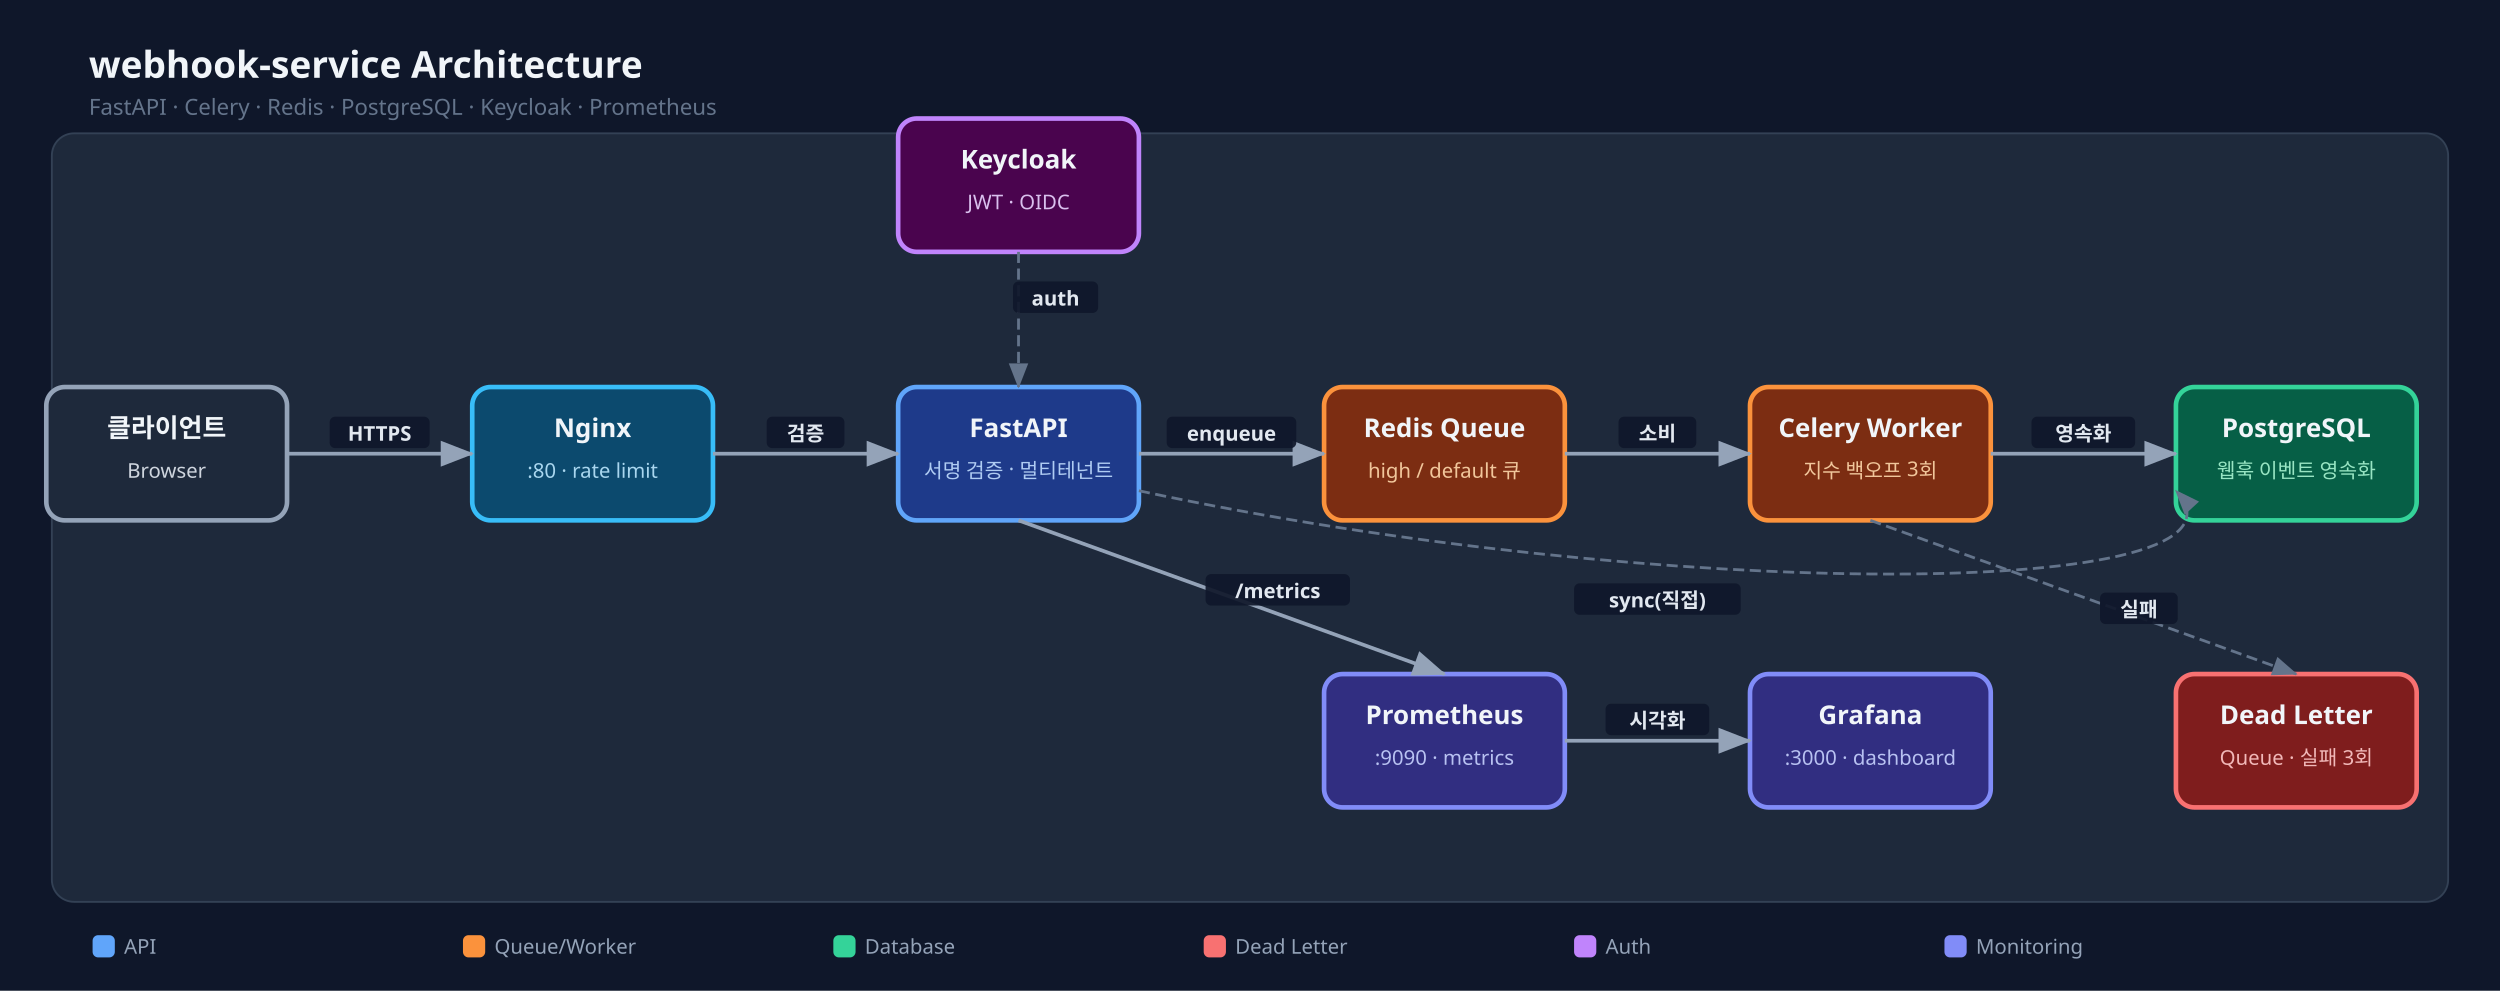
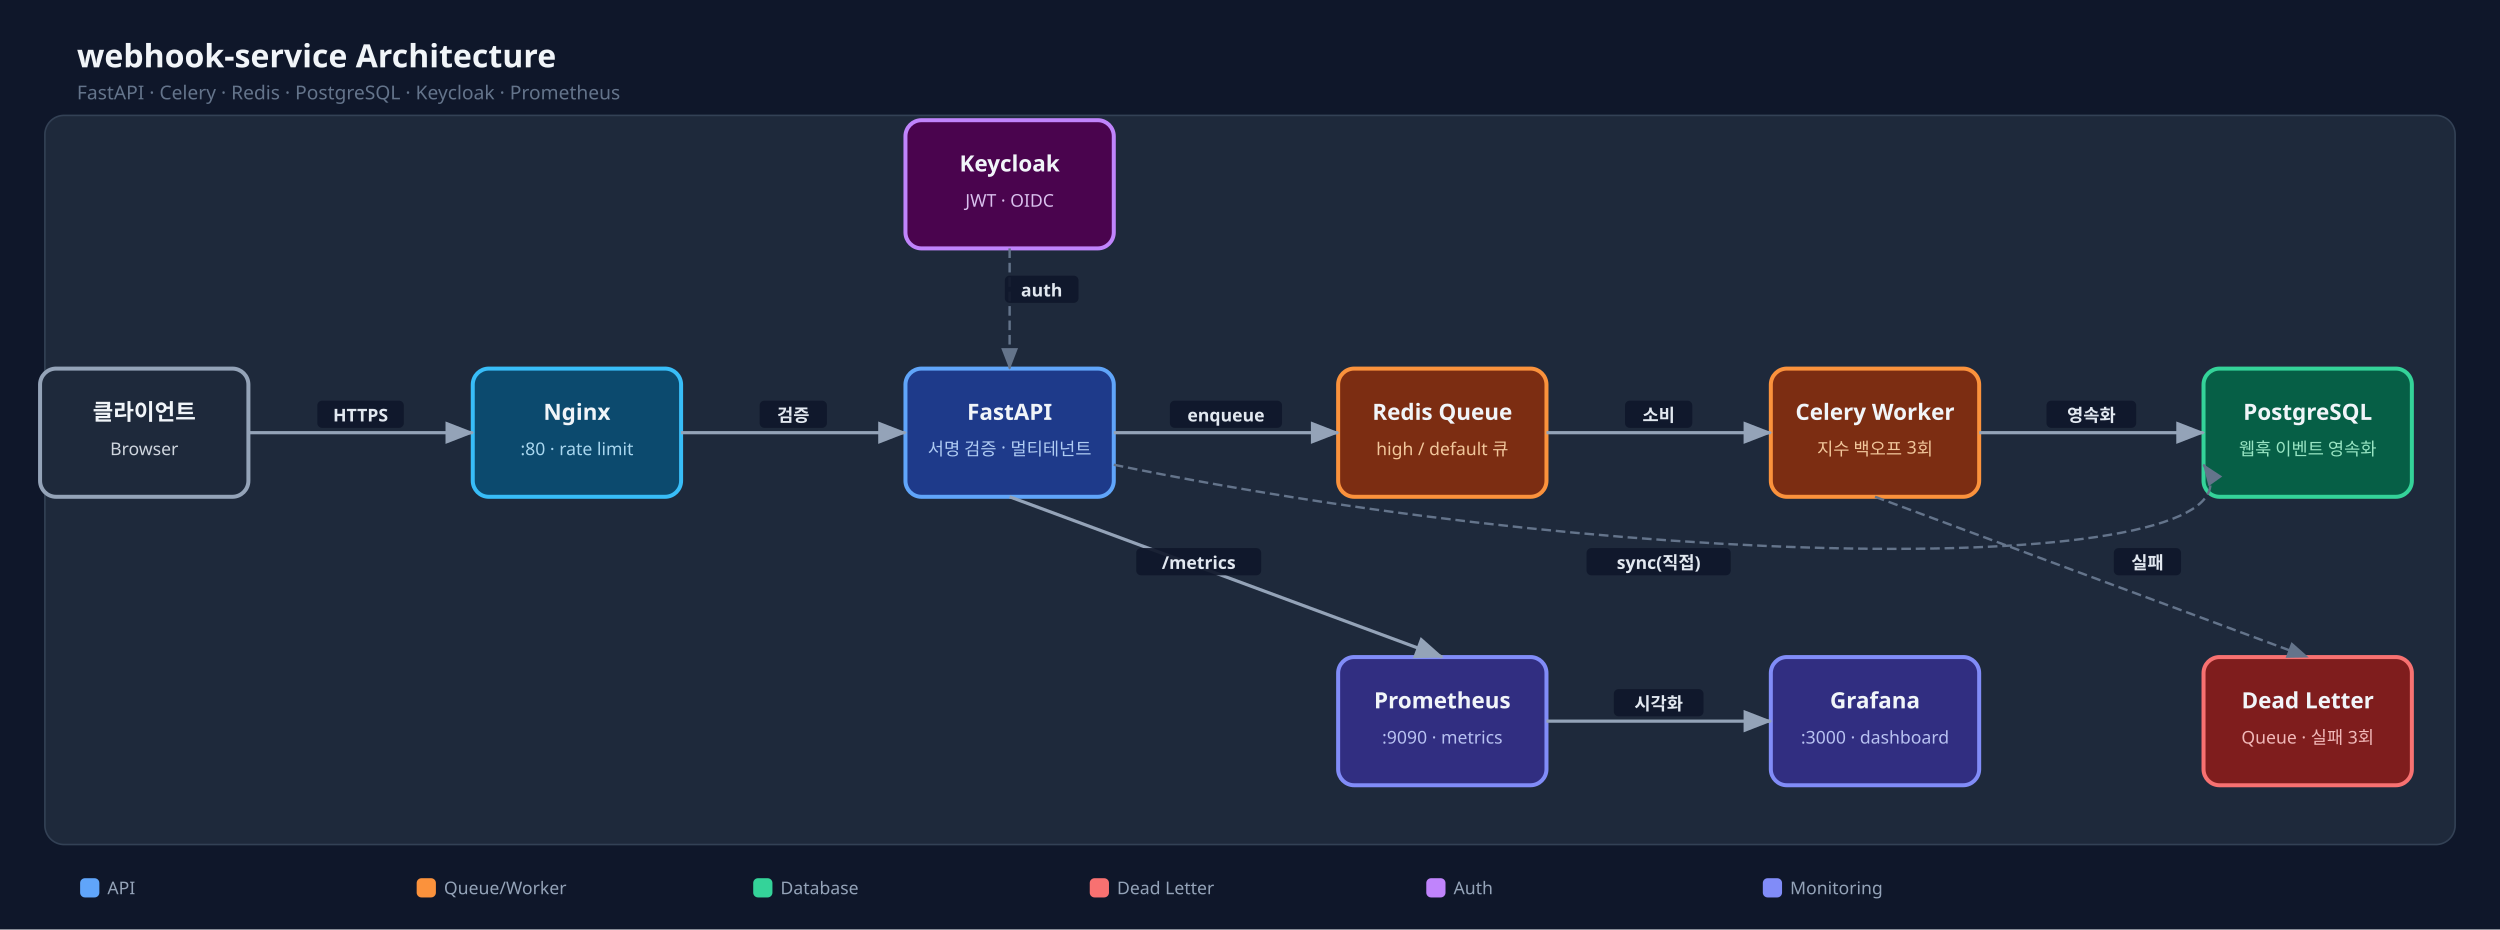
- <svg xmlns="http://www.w3.org/2000/svg" viewBox="0 0 1350 535" width="1350" height="535">
+ <svg xmlns="http://www.w3.org/2000/svg" viewBox="0 0 1560 580" width="1560" height="580">
  <defs>
    <marker id="arr" markerWidth="9" markerHeight="7" refX="8.5" refY="3.5" orient="auto">
      <polygon points="0 0,9 3.5,0 7" fill="#94a3b8" />
    </marker>
    <marker id="arr-dash" markerWidth="9" markerHeight="7" refX="8.5" refY="3.5" orient="auto">
      <polygon points="0 0,9 3.5,0 7" fill="#64748b" />
    </marker>
  </defs>
-   <rect width="1350" height="535" fill="#0f172a" />
+   <rect width="1560" height="580" fill="#0f172a" />
  <text x="48" y="42" font-family="'Segoe UI',system-ui,sans-serif" font-size="20" font-weight="700" fill="#f1f5f9">webhook-service Architecture</text>
  <text x="48" y="62" font-family="'Segoe UI',system-ui,sans-serif" font-size="12" fill="#64748b">FastAPI · Celery · Redis · PostgreSQL · Keycloak · Prometheus</text>
-   <rect x="28" y="72" width="1294" height="415" rx="12" fill="#1e293b" stroke="#334155" stroke-width="1" />
-   <rect x="25" y="209" width="130" height="72" rx="10" fill="#1e293b" stroke="#94a3b8" stroke-width="2.5" />
-   <text x="90" y="236" text-anchor="middle" font-family="'Segoe UI',system-ui,sans-serif" font-size="14" font-weight="700" fill="#f1f5f9">클라이언트</text>
-   <text x="90" y="258" text-anchor="middle" font-family="'Segoe UI',system-ui,sans-serif" font-size="11" fill="#e2e8f0" opacity="0.9">Browser</text>
-   <rect x="255" y="209" width="130" height="72" rx="10" fill="#0c4a6e" stroke="#38bdf8" stroke-width="2.5" />
-   <text x="320" y="236" text-anchor="middle" font-family="'Segoe UI',system-ui,sans-serif" font-size="14" font-weight="700" fill="#f1f5f9">Nginx</text>
-   <text x="320" y="258" text-anchor="middle" font-family="'Segoe UI',system-ui,sans-serif" font-size="11" fill="#bae6fd" opacity="0.9">:80 · rate limit</text>
-   <rect x="485" y="209" width="130" height="72" rx="10" fill="#1e3a8a" stroke="#60a5fa" stroke-width="2.5" />
-   <text x="550" y="236" text-anchor="middle" font-family="'Segoe UI',system-ui,sans-serif" font-size="14" font-weight="700" fill="#f1f5f9">FastAPI</text>
-   <text x="550" y="258" text-anchor="middle" font-family="'Segoe UI',system-ui,sans-serif" font-size="11" fill="#bfdbfe" opacity="0.9">서명 검증 · 멀티테넌트</text>
-   <rect x="715" y="209" width="130" height="72" rx="10" fill="#7c2d12" stroke="#fb923c" stroke-width="2.5" />
-   <text x="780" y="236" text-anchor="middle" font-family="'Segoe UI',system-ui,sans-serif" font-size="14" font-weight="700" fill="#f1f5f9">Redis Queue</text>
-   <text x="780" y="258" text-anchor="middle" font-family="'Segoe UI',system-ui,sans-serif" font-size="11" fill="#fed7aa" opacity="0.9">high / default 큐</text>
-   <rect x="945" y="209" width="130" height="72" rx="10" fill="#7c2d12" stroke="#fb923c" stroke-width="2.5" />
-   <text x="1010" y="236" text-anchor="middle" font-family="'Segoe UI',system-ui,sans-serif" font-size="14" font-weight="700" fill="#f1f5f9">Celery Worker</text>
-   <text x="1010" y="258" text-anchor="middle" font-family="'Segoe UI',system-ui,sans-serif" font-size="11" fill="#fed7aa" opacity="0.9">지수 백오프 3회</text>
-   <rect x="1175" y="209" width="130" height="72" rx="10" fill="#065f46" stroke="#34d399" stroke-width="2.5" />
-   <text x="1240" y="236" text-anchor="middle" font-family="'Segoe UI',system-ui,sans-serif" font-size="14" font-weight="700" fill="#f1f5f9">PostgreSQL</text>
-   <text x="1240" y="258" text-anchor="middle" font-family="'Segoe UI',system-ui,sans-serif" font-size="11" fill="#a7f3d0" opacity="0.9">웹훅 이벤트 영속화</text>
-   <rect x="485" y="64" width="130" height="72" rx="10" fill="#4a044e" stroke="#c084fc" stroke-width="2.5" />
-   <text x="550" y="91" text-anchor="middle" font-family="'Segoe UI',system-ui,sans-serif" font-size="14" font-weight="700" fill="#f1f5f9">Keycloak</text>
-   <text x="550" y="113" text-anchor="middle" font-family="'Segoe UI',system-ui,sans-serif" font-size="11" fill="#e9d5ff" opacity="0.9">JWT · OIDC</text>
-   <rect x="1175" y="364" width="130" height="72" rx="10" fill="#7f1d1d" stroke="#f87171" stroke-width="2.5" />
-   <text x="1240" y="391" text-anchor="middle" font-family="'Segoe UI',system-ui,sans-serif" font-size="14" font-weight="700" fill="#f1f5f9">Dead Letter</text>
-   <text x="1240" y="413" text-anchor="middle" font-family="'Segoe UI',system-ui,sans-serif" font-size="11" fill="#fecaca" opacity="0.9">Queue · 실패 3회</text>
-   <rect x="715" y="364" width="130" height="72" rx="10" fill="#312e81" stroke="#818cf8" stroke-width="2.5" />
-   <text x="780" y="391" text-anchor="middle" font-family="'Segoe UI',system-ui,sans-serif" font-size="14" font-weight="700" fill="#f1f5f9">Prometheus</text>
-   <text x="780" y="413" text-anchor="middle" font-family="'Segoe UI',system-ui,sans-serif" font-size="11" fill="#c7d2fe" opacity="0.9">:9090 · metrics</text>
-   <rect x="945" y="364" width="130" height="72" rx="10" fill="#312e81" stroke="#818cf8" stroke-width="2.5" />
-   <text x="1010" y="391" text-anchor="middle" font-family="'Segoe UI',system-ui,sans-serif" font-size="14" font-weight="700" fill="#f1f5f9">Grafana</text>
-   <text x="1010" y="413" text-anchor="middle" font-family="'Segoe UI',system-ui,sans-serif" font-size="11" fill="#c7d2fe" opacity="0.9">:3000 · dashboard</text>
-   <line x1="155" y1="245" x2="255" y2="245" stroke="#94a3b8" stroke-width="2" marker-end="url(#arr)" />
-   <rect x="178" y="225" width="54" height="17" rx="3" fill="#0f172a" opacity="0.92" />
-   <text x="205" y="238" text-anchor="middle" font-family="'Segoe UI',system-ui,sans-serif" font-size="11" font-weight="600" fill="#e2e8f0">HTTPS</text>
-   <line x1="385" y1="245" x2="485" y2="245" stroke="#94a3b8" stroke-width="2" marker-end="url(#arr)" />
-   <rect x="414" y="225" width="42" height="17" rx="3" fill="#0f172a" opacity="0.92" />
-   <text x="435" y="238" text-anchor="middle" font-family="'Segoe UI',system-ui,sans-serif" font-size="11" font-weight="600" fill="#e2e8f0">검증</text>
-   <line x1="615" y1="245" x2="715" y2="245" stroke="#94a3b8" stroke-width="2" marker-end="url(#arr)" />
-   <rect x="630" y="225" width="70" height="17" rx="3" fill="#0f172a" opacity="0.92" />
-   <text x="665" y="238" text-anchor="middle" font-family="'Segoe UI',system-ui,sans-serif" font-size="11" font-weight="600" fill="#e2e8f0">enqueue</text>
-   <line x1="845" y1="245" x2="945" y2="245" stroke="#94a3b8" stroke-width="2" marker-end="url(#arr)" />
-   <rect x="874" y="225" width="42" height="17" rx="3" fill="#0f172a" opacity="0.92" />
-   <text x="895" y="238" text-anchor="middle" font-family="'Segoe UI',system-ui,sans-serif" font-size="11" font-weight="600" fill="#e2e8f0">소비</text>
-   <line x1="1075" y1="245" x2="1175" y2="245" stroke="#94a3b8" stroke-width="2" marker-end="url(#arr)" />
-   <rect x="1097" y="225" width="56" height="17" rx="3" fill="#0f172a" opacity="0.92" />
-   <text x="1125" y="238" text-anchor="middle" font-family="'Segoe UI',system-ui,sans-serif" font-size="11" font-weight="600" fill="#e2e8f0">영속화</text>
-   <line x1="550" y1="136" x2="550" y2="209" stroke="#64748b" stroke-width="1.5" stroke-dasharray="6 3" marker-end="url(#arr-dash)" />
-   <rect x="547" y="152" width="46" height="17" rx="3" fill="#0f172a" opacity="0.92" />
-   <text x="570" y="165" text-anchor="middle" font-family="'Segoe UI',system-ui,sans-serif" font-size="11" font-weight="600" fill="#e2e8f0">auth</text>
-   <line x1="550" y1="281" x2="780" y2="364" stroke="#94a3b8" stroke-width="2" marker-end="url(#arr)" />
-   <rect x="651" y="310" width="78" height="17" rx="3" fill="#0f172a" opacity="0.92" />
-   <text x="690" y="323" text-anchor="middle" font-family="'Segoe UI',system-ui,sans-serif" font-size="11" font-weight="600" fill="#e2e8f0">/metrics</text>
-   <line x1="845" y1="400" x2="945" y2="400" stroke="#94a3b8" stroke-width="2" marker-end="url(#arr)" />
-   <rect x="867" y="380" width="56" height="17" rx="3" fill="#0f172a" opacity="0.92" />
-   <text x="895" y="393" text-anchor="middle" font-family="'Segoe UI',system-ui,sans-serif" font-size="11" font-weight="600" fill="#e2e8f0">시각화</text>
-   <line x1="1010" y1="281" x2="1240" y2="364" stroke="#64748b" stroke-width="1.5" stroke-dasharray="6 3" marker-end="url(#arr-dash)" />
-   <rect x="1134" y="320" width="42" height="17" rx="3" fill="#0f172a" opacity="0.92" />
-   <text x="1155" y="333" text-anchor="middle" font-family="'Segoe UI',system-ui,sans-serif" font-size="11" font-weight="600" fill="#e2e8f0">실패</text>
-   <path d="M 615 265 C 895 325 1230 325 1175 265" fill="none" stroke="#64748b" stroke-width="1.5" stroke-dasharray="6 3" marker-end="url(#arr-dash)" />
-   <rect x="850" y="315" width="90" height="17" rx="3" fill="#0f172a" opacity="0.92" />
-   <text x="895" y="328" text-anchor="middle" font-family="'Segoe UI',system-ui,sans-serif" font-size="11" font-weight="600" fill="#e2e8f0">sync(직접)</text>
-   <rect x="50" y="505" width="12" height="12" rx="3" fill="#60a5fa" />
-   <text x="67" y="515" font-family="'Segoe UI',system-ui,sans-serif" font-size="11" fill="#94a3b8">API</text>
-   <rect x="250" y="505" width="12" height="12" rx="3" fill="#fb923c" />
-   <text x="267" y="515" font-family="'Segoe UI',system-ui,sans-serif" font-size="11" fill="#94a3b8">Queue/Worker</text>
-   <rect x="450" y="505" width="12" height="12" rx="3" fill="#34d399" />
-   <text x="467" y="515" font-family="'Segoe UI',system-ui,sans-serif" font-size="11" fill="#94a3b8">Database</text>
-   <rect x="650" y="505" width="12" height="12" rx="3" fill="#f87171" />
-   <text x="667" y="515" font-family="'Segoe UI',system-ui,sans-serif" font-size="11" fill="#94a3b8">Dead Letter</text>
-   <rect x="850" y="505" width="12" height="12" rx="3" fill="#c084fc" />
-   <text x="867" y="515" font-family="'Segoe UI',system-ui,sans-serif" font-size="11" fill="#94a3b8">Auth</text>
-   <rect x="1050" y="505" width="12" height="12" rx="3" fill="#818cf8" />
-   <text x="1067" y="515" font-family="'Segoe UI',system-ui,sans-serif" font-size="11" fill="#94a3b8">Monitoring</text>
+   <rect x="28" y="72" width="1504" height="455" rx="12" fill="#1e293b" stroke="#334155" stroke-width="1" />
+   <rect x="25" y="230" width="130" height="80" rx="10" fill="#1e293b" stroke="#94a3b8" stroke-width="2.5" />
+   <text x="90" y="262" text-anchor="middle" font-family="'Segoe UI',system-ui,sans-serif" font-size="14" font-weight="700" fill="#f1f5f9">클라이언트</text>
+   <text x="90" y="284" text-anchor="middle" font-family="'Segoe UI',system-ui,sans-serif" font-size="11" fill="#e2e8f0" opacity="0.9">Browser</text>
+   <rect x="295" y="230" width="130" height="80" rx="10" fill="#0c4a6e" stroke="#38bdf8" stroke-width="2.5" />
+   <text x="360" y="262" text-anchor="middle" font-family="'Segoe UI',system-ui,sans-serif" font-size="14" font-weight="700" fill="#f1f5f9">Nginx</text>
+   <text x="360" y="284" text-anchor="middle" font-family="'Segoe UI',system-ui,sans-serif" font-size="11" fill="#bae6fd" opacity="0.9">:80 · rate limit</text>
+   <rect x="565" y="230" width="130" height="80" rx="10" fill="#1e3a8a" stroke="#60a5fa" stroke-width="2.5" />
+   <text x="630" y="262" text-anchor="middle" font-family="'Segoe UI',system-ui,sans-serif" font-size="14" font-weight="700" fill="#f1f5f9">FastAPI</text>
+   <text x="630" y="284" text-anchor="middle" font-family="'Segoe UI',system-ui,sans-serif" font-size="11" fill="#bfdbfe" opacity="0.9">서명 검증 · 멀티테넌트</text>
+   <rect x="835" y="230" width="130" height="80" rx="10" fill="#7c2d12" stroke="#fb923c" stroke-width="2.5" />
+   <text x="900" y="262" text-anchor="middle" font-family="'Segoe UI',system-ui,sans-serif" font-size="14" font-weight="700" fill="#f1f5f9">Redis Queue</text>
+   <text x="900" y="284" text-anchor="middle" font-family="'Segoe UI',system-ui,sans-serif" font-size="11" fill="#fed7aa" opacity="0.9">high / default 큐</text>
+   <rect x="1105" y="230" width="130" height="80" rx="10" fill="#7c2d12" stroke="#fb923c" stroke-width="2.5" />
+   <text x="1170" y="262" text-anchor="middle" font-family="'Segoe UI',system-ui,sans-serif" font-size="14" font-weight="700" fill="#f1f5f9">Celery Worker</text>
+   <text x="1170" y="284" text-anchor="middle" font-family="'Segoe UI',system-ui,sans-serif" font-size="11" fill="#fed7aa" opacity="0.9">지수 백오프 3회</text>
+   <rect x="1375" y="230" width="130" height="80" rx="10" fill="#065f46" stroke="#34d399" stroke-width="2.5" />
+   <text x="1440" y="262" text-anchor="middle" font-family="'Segoe UI',system-ui,sans-serif" font-size="14" font-weight="700" fill="#f1f5f9">PostgreSQL</text>
+   <text x="1440" y="284" text-anchor="middle" font-family="'Segoe UI',system-ui,sans-serif" font-size="11" fill="#a7f3d0" opacity="0.9">웹훅 이벤트 영속화</text>
+   <rect x="565" y="75" width="130" height="80" rx="10" fill="#4a044e" stroke="#c084fc" stroke-width="2.5" />
+   <text x="630" y="107" text-anchor="middle" font-family="'Segoe UI',system-ui,sans-serif" font-size="14" font-weight="700" fill="#f1f5f9">Keycloak</text>
+   <text x="630" y="129" text-anchor="middle" font-family="'Segoe UI',system-ui,sans-serif" font-size="11" fill="#e9d5ff" opacity="0.9">JWT · OIDC</text>
+   <rect x="1375" y="410" width="130" height="80" rx="10" fill="#7f1d1d" stroke="#f87171" stroke-width="2.5" />
+   <text x="1440" y="442" text-anchor="middle" font-family="'Segoe UI',system-ui,sans-serif" font-size="14" font-weight="700" fill="#f1f5f9">Dead Letter</text>
+   <text x="1440" y="464" text-anchor="middle" font-family="'Segoe UI',system-ui,sans-serif" font-size="11" fill="#fecaca" opacity="0.9">Queue · 실패 3회</text>
+   <rect x="835" y="410" width="130" height="80" rx="10" fill="#312e81" stroke="#818cf8" stroke-width="2.5" />
+   <text x="900" y="442" text-anchor="middle" font-family="'Segoe UI',system-ui,sans-serif" font-size="14" font-weight="700" fill="#f1f5f9">Prometheus</text>
+   <text x="900" y="464" text-anchor="middle" font-family="'Segoe UI',system-ui,sans-serif" font-size="11" fill="#c7d2fe" opacity="0.9">:9090 · metrics</text>
+   <rect x="1105" y="410" width="130" height="80" rx="10" fill="#312e81" stroke="#818cf8" stroke-width="2.5" />
+   <text x="1170" y="442" text-anchor="middle" font-family="'Segoe UI',system-ui,sans-serif" font-size="14" font-weight="700" fill="#f1f5f9">Grafana</text>
+   <text x="1170" y="464" text-anchor="middle" font-family="'Segoe UI',system-ui,sans-serif" font-size="11" fill="#c7d2fe" opacity="0.9">:3000 · dashboard</text>
+   <line x1="155" y1="270" x2="295" y2="270" stroke="#94a3b8" stroke-width="2" marker-end="url(#arr)" />
+   <rect x="198" y="250" width="54" height="17" rx="3" fill="#0f172a" opacity="0.92" />
+   <text x="225" y="263" text-anchor="middle" font-family="'Segoe UI',system-ui,sans-serif" font-size="11" font-weight="600" fill="#e2e8f0">HTTPS</text>
+   <line x1="425" y1="270" x2="565" y2="270" stroke="#94a3b8" stroke-width="2" marker-end="url(#arr)" />
+   <rect x="474" y="250" width="42" height="17" rx="3" fill="#0f172a" opacity="0.92" />
+   <text x="495" y="263" text-anchor="middle" font-family="'Segoe UI',system-ui,sans-serif" font-size="11" font-weight="600" fill="#e2e8f0">검증</text>
+   <line x1="695" y1="270" x2="835" y2="270" stroke="#94a3b8" stroke-width="2" marker-end="url(#arr)" />
+   <rect x="730" y="250" width="70" height="17" rx="3" fill="#0f172a" opacity="0.92" />
+   <text x="765" y="263" text-anchor="middle" font-family="'Segoe UI',system-ui,sans-serif" font-size="11" font-weight="600" fill="#e2e8f0">enqueue</text>
+   <line x1="965" y1="270" x2="1105" y2="270" stroke="#94a3b8" stroke-width="2" marker-end="url(#arr)" />
+   <rect x="1014" y="250" width="42" height="17" rx="3" fill="#0f172a" opacity="0.92" />
+   <text x="1035" y="263" text-anchor="middle" font-family="'Segoe UI',system-ui,sans-serif" font-size="11" font-weight="600" fill="#e2e8f0">소비</text>
+   <line x1="1235" y1="270" x2="1375" y2="270" stroke="#94a3b8" stroke-width="2" marker-end="url(#arr)" />
+   <rect x="1277" y="250" width="56" height="17" rx="3" fill="#0f172a" opacity="0.92" />
+   <text x="1305" y="263" text-anchor="middle" font-family="'Segoe UI',system-ui,sans-serif" font-size="11" font-weight="600" fill="#e2e8f0">영속화</text>
+   <line x1="630" y1="155" x2="630" y2="230" stroke="#64748b" stroke-width="1.5" stroke-dasharray="6 3" marker-end="url(#arr-dash)" />
+   <rect x="627" y="172" width="46" height="17" rx="3" fill="#0f172a" opacity="0.92" />
+   <text x="650" y="185" text-anchor="middle" font-family="'Segoe UI',system-ui,sans-serif" font-size="11" font-weight="600" fill="#e2e8f0">auth</text>
+   <line x1="630" y1="310" x2="900" y2="410" stroke="#94a3b8" stroke-width="2" marker-end="url(#arr)" />
+   <rect x="709" y="342" width="78" height="17" rx="3" fill="#0f172a" opacity="0.92" />
+   <text x="748" y="355" text-anchor="middle" font-family="'Segoe UI',system-ui,sans-serif" font-size="11" font-weight="600" fill="#e2e8f0">/metrics</text>
+   <line x1="965" y1="450" x2="1105" y2="450" stroke="#94a3b8" stroke-width="2" marker-end="url(#arr)" />
+   <rect x="1007" y="430" width="56" height="17" rx="3" fill="#0f172a" opacity="0.92" />
+   <text x="1035" y="443" text-anchor="middle" font-family="'Segoe UI',system-ui,sans-serif" font-size="11" font-weight="600" fill="#e2e8f0">시각화</text>
+   <line x1="1170" y1="310" x2="1440" y2="410" stroke="#64748b" stroke-width="1.5" stroke-dasharray="6 3" marker-end="url(#arr-dash)" />
+   <rect x="1319" y="342" width="42" height="17" rx="3" fill="#0f172a" opacity="0.92" />
+   <text x="1340" y="355" text-anchor="middle" font-family="'Segoe UI',system-ui,sans-serif" font-size="11" font-weight="600" fill="#e2e8f0">실패</text>
+   <path d="M 695 290 C 1035 360 1425 360 1375 290" fill="none" stroke="#64748b" stroke-width="1.5" stroke-dasharray="6 3" marker-end="url(#arr-dash)" />
+   <rect x="990" y="342" width="90" height="17" rx="3" fill="#0f172a" opacity="0.92" />
+   <text x="1035" y="355" text-anchor="middle" font-family="'Segoe UI',system-ui,sans-serif" font-size="11" font-weight="600" fill="#e2e8f0">sync(직접)</text>
+   <rect x="50" y="548" width="12" height="12" rx="3" fill="#60a5fa" />
+   <text x="67" y="558" font-family="'Segoe UI',system-ui,sans-serif" font-size="11" fill="#94a3b8">API</text>
+   <rect x="260" y="548" width="12" height="12" rx="3" fill="#fb923c" />
+   <text x="277" y="558" font-family="'Segoe UI',system-ui,sans-serif" font-size="11" fill="#94a3b8">Queue/Worker</text>
+   <rect x="470" y="548" width="12" height="12" rx="3" fill="#34d399" />
+   <text x="487" y="558" font-family="'Segoe UI',system-ui,sans-serif" font-size="11" fill="#94a3b8">Database</text>
+   <rect x="680" y="548" width="12" height="12" rx="3" fill="#f87171" />
+   <text x="697" y="558" font-family="'Segoe UI',system-ui,sans-serif" font-size="11" fill="#94a3b8">Dead Letter</text>
+   <rect x="890" y="548" width="12" height="12" rx="3" fill="#c084fc" />
+   <text x="907" y="558" font-family="'Segoe UI',system-ui,sans-serif" font-size="11" fill="#94a3b8">Auth</text>
+   <rect x="1100" y="548" width="12" height="12" rx="3" fill="#818cf8" />
+   <text x="1117" y="558" font-family="'Segoe UI',system-ui,sans-serif" font-size="11" fill="#94a3b8">Monitoring</text>
</svg>
